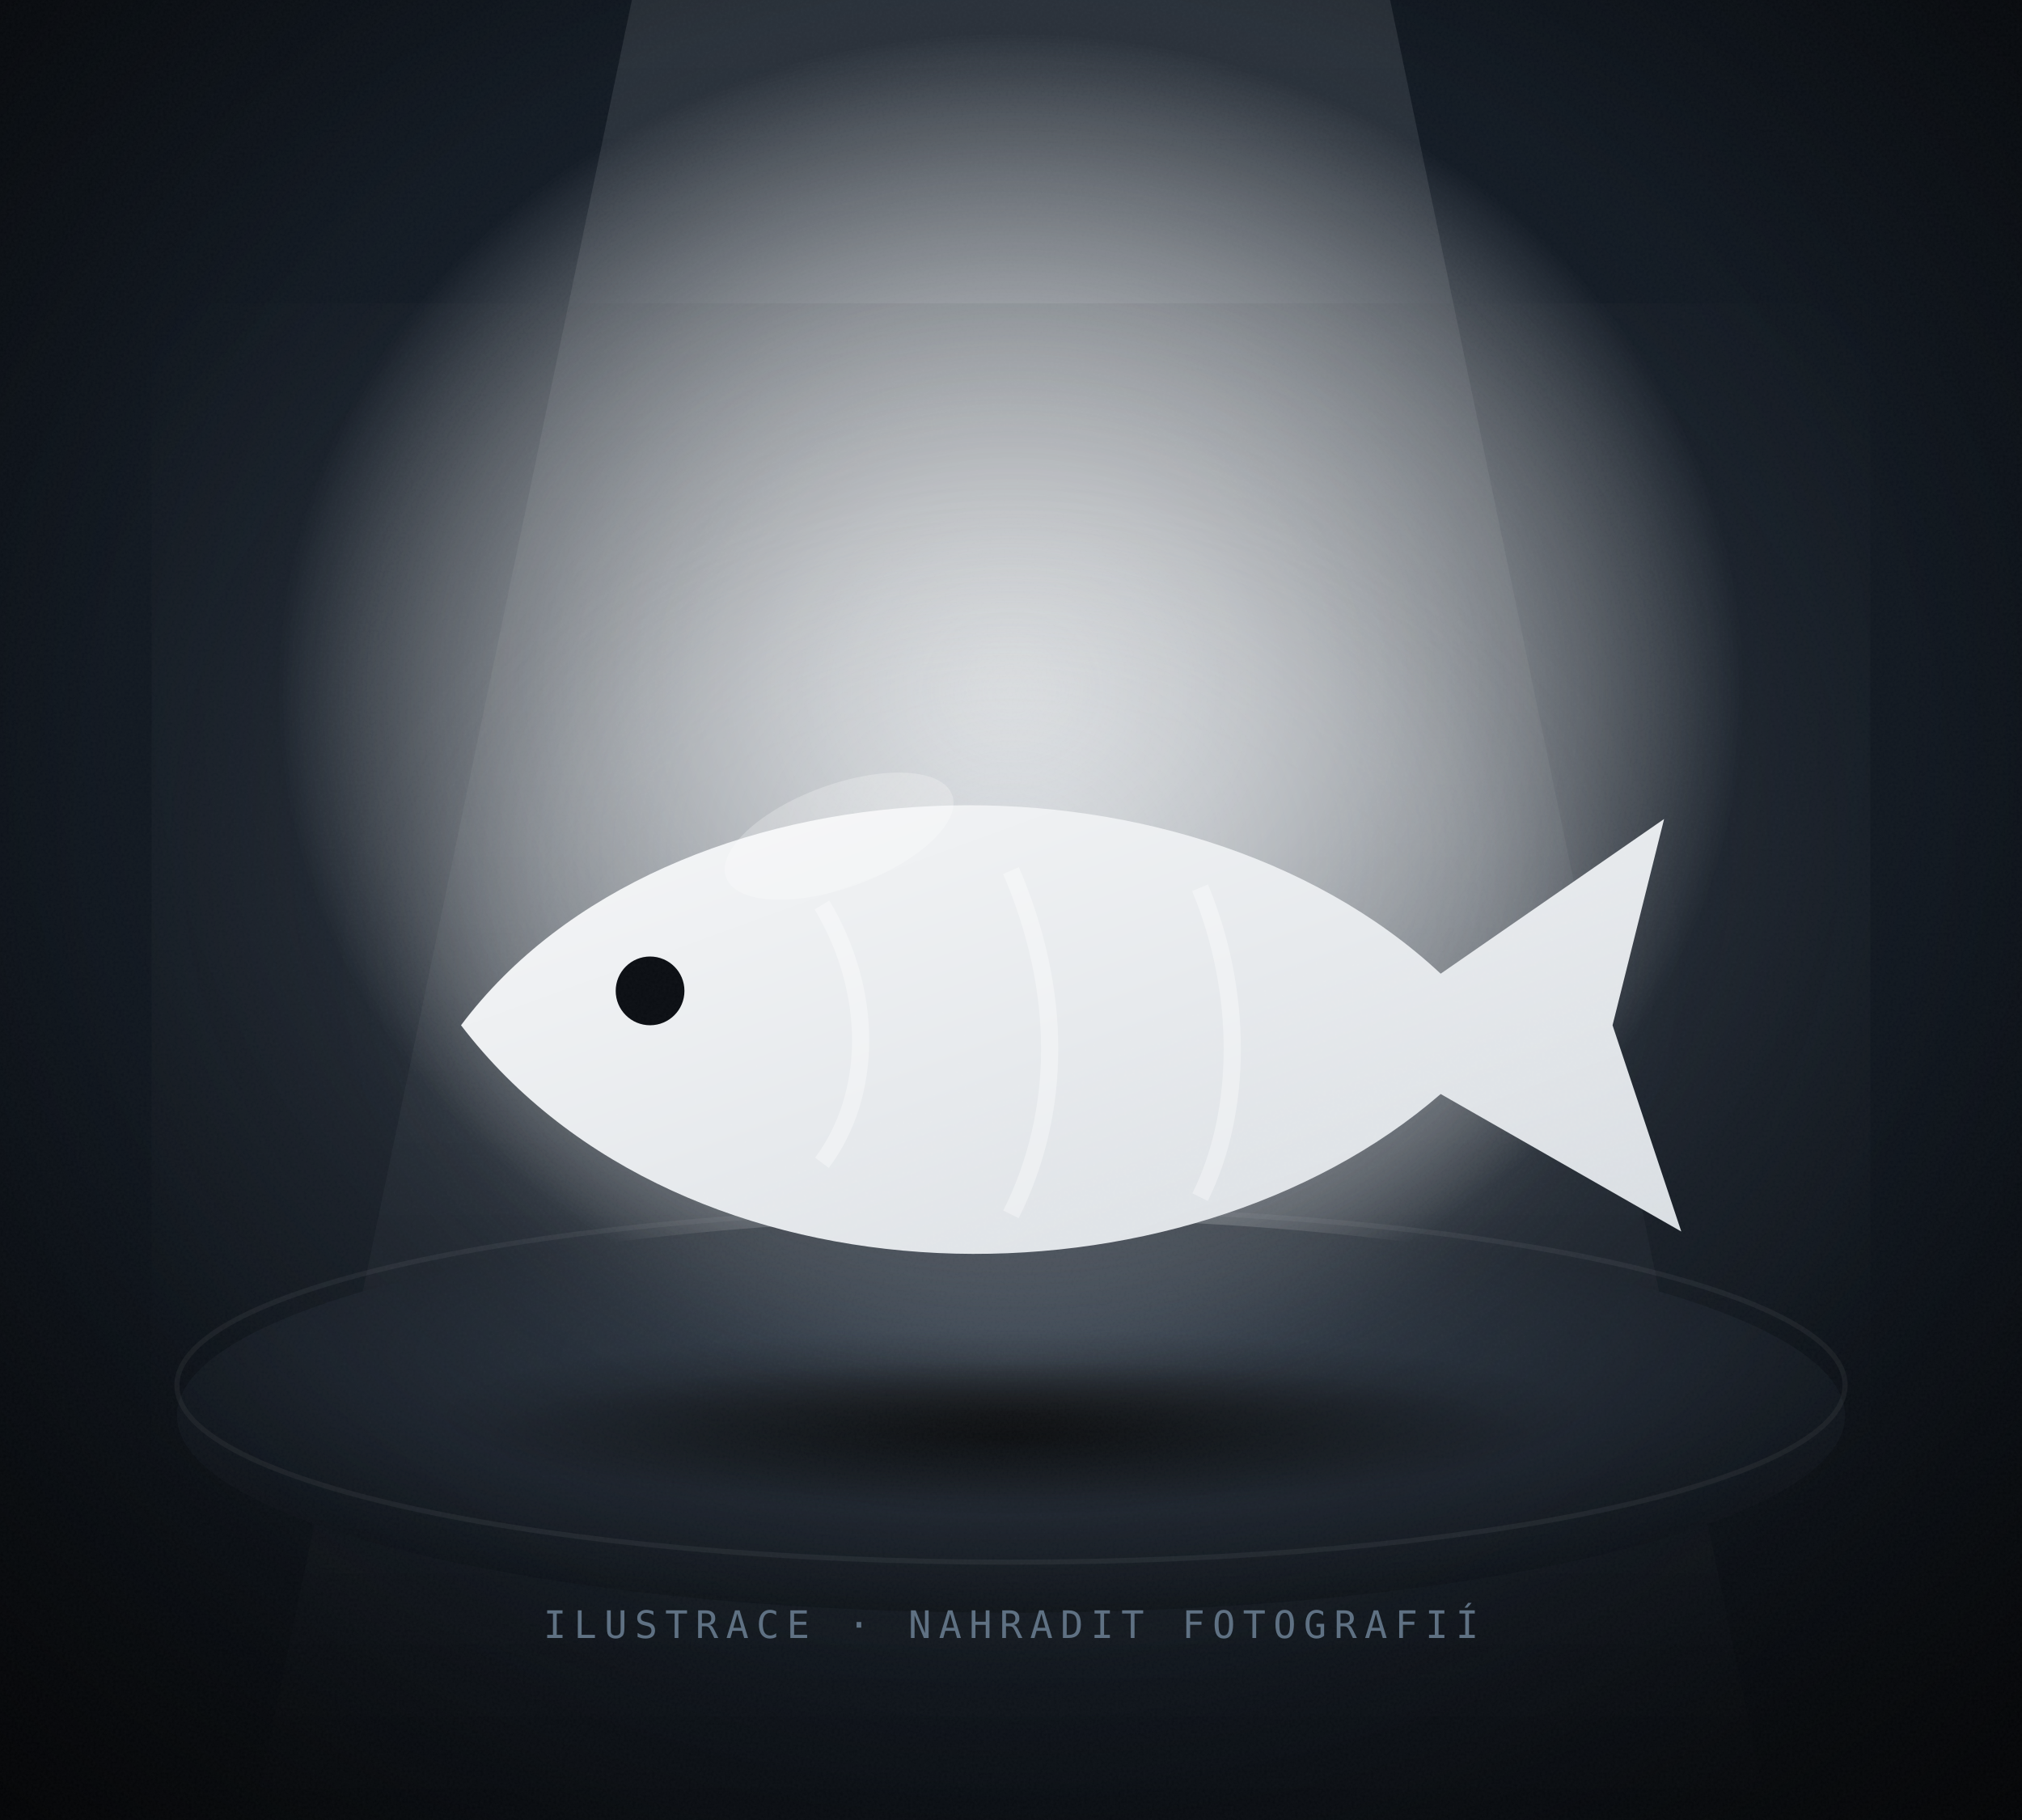
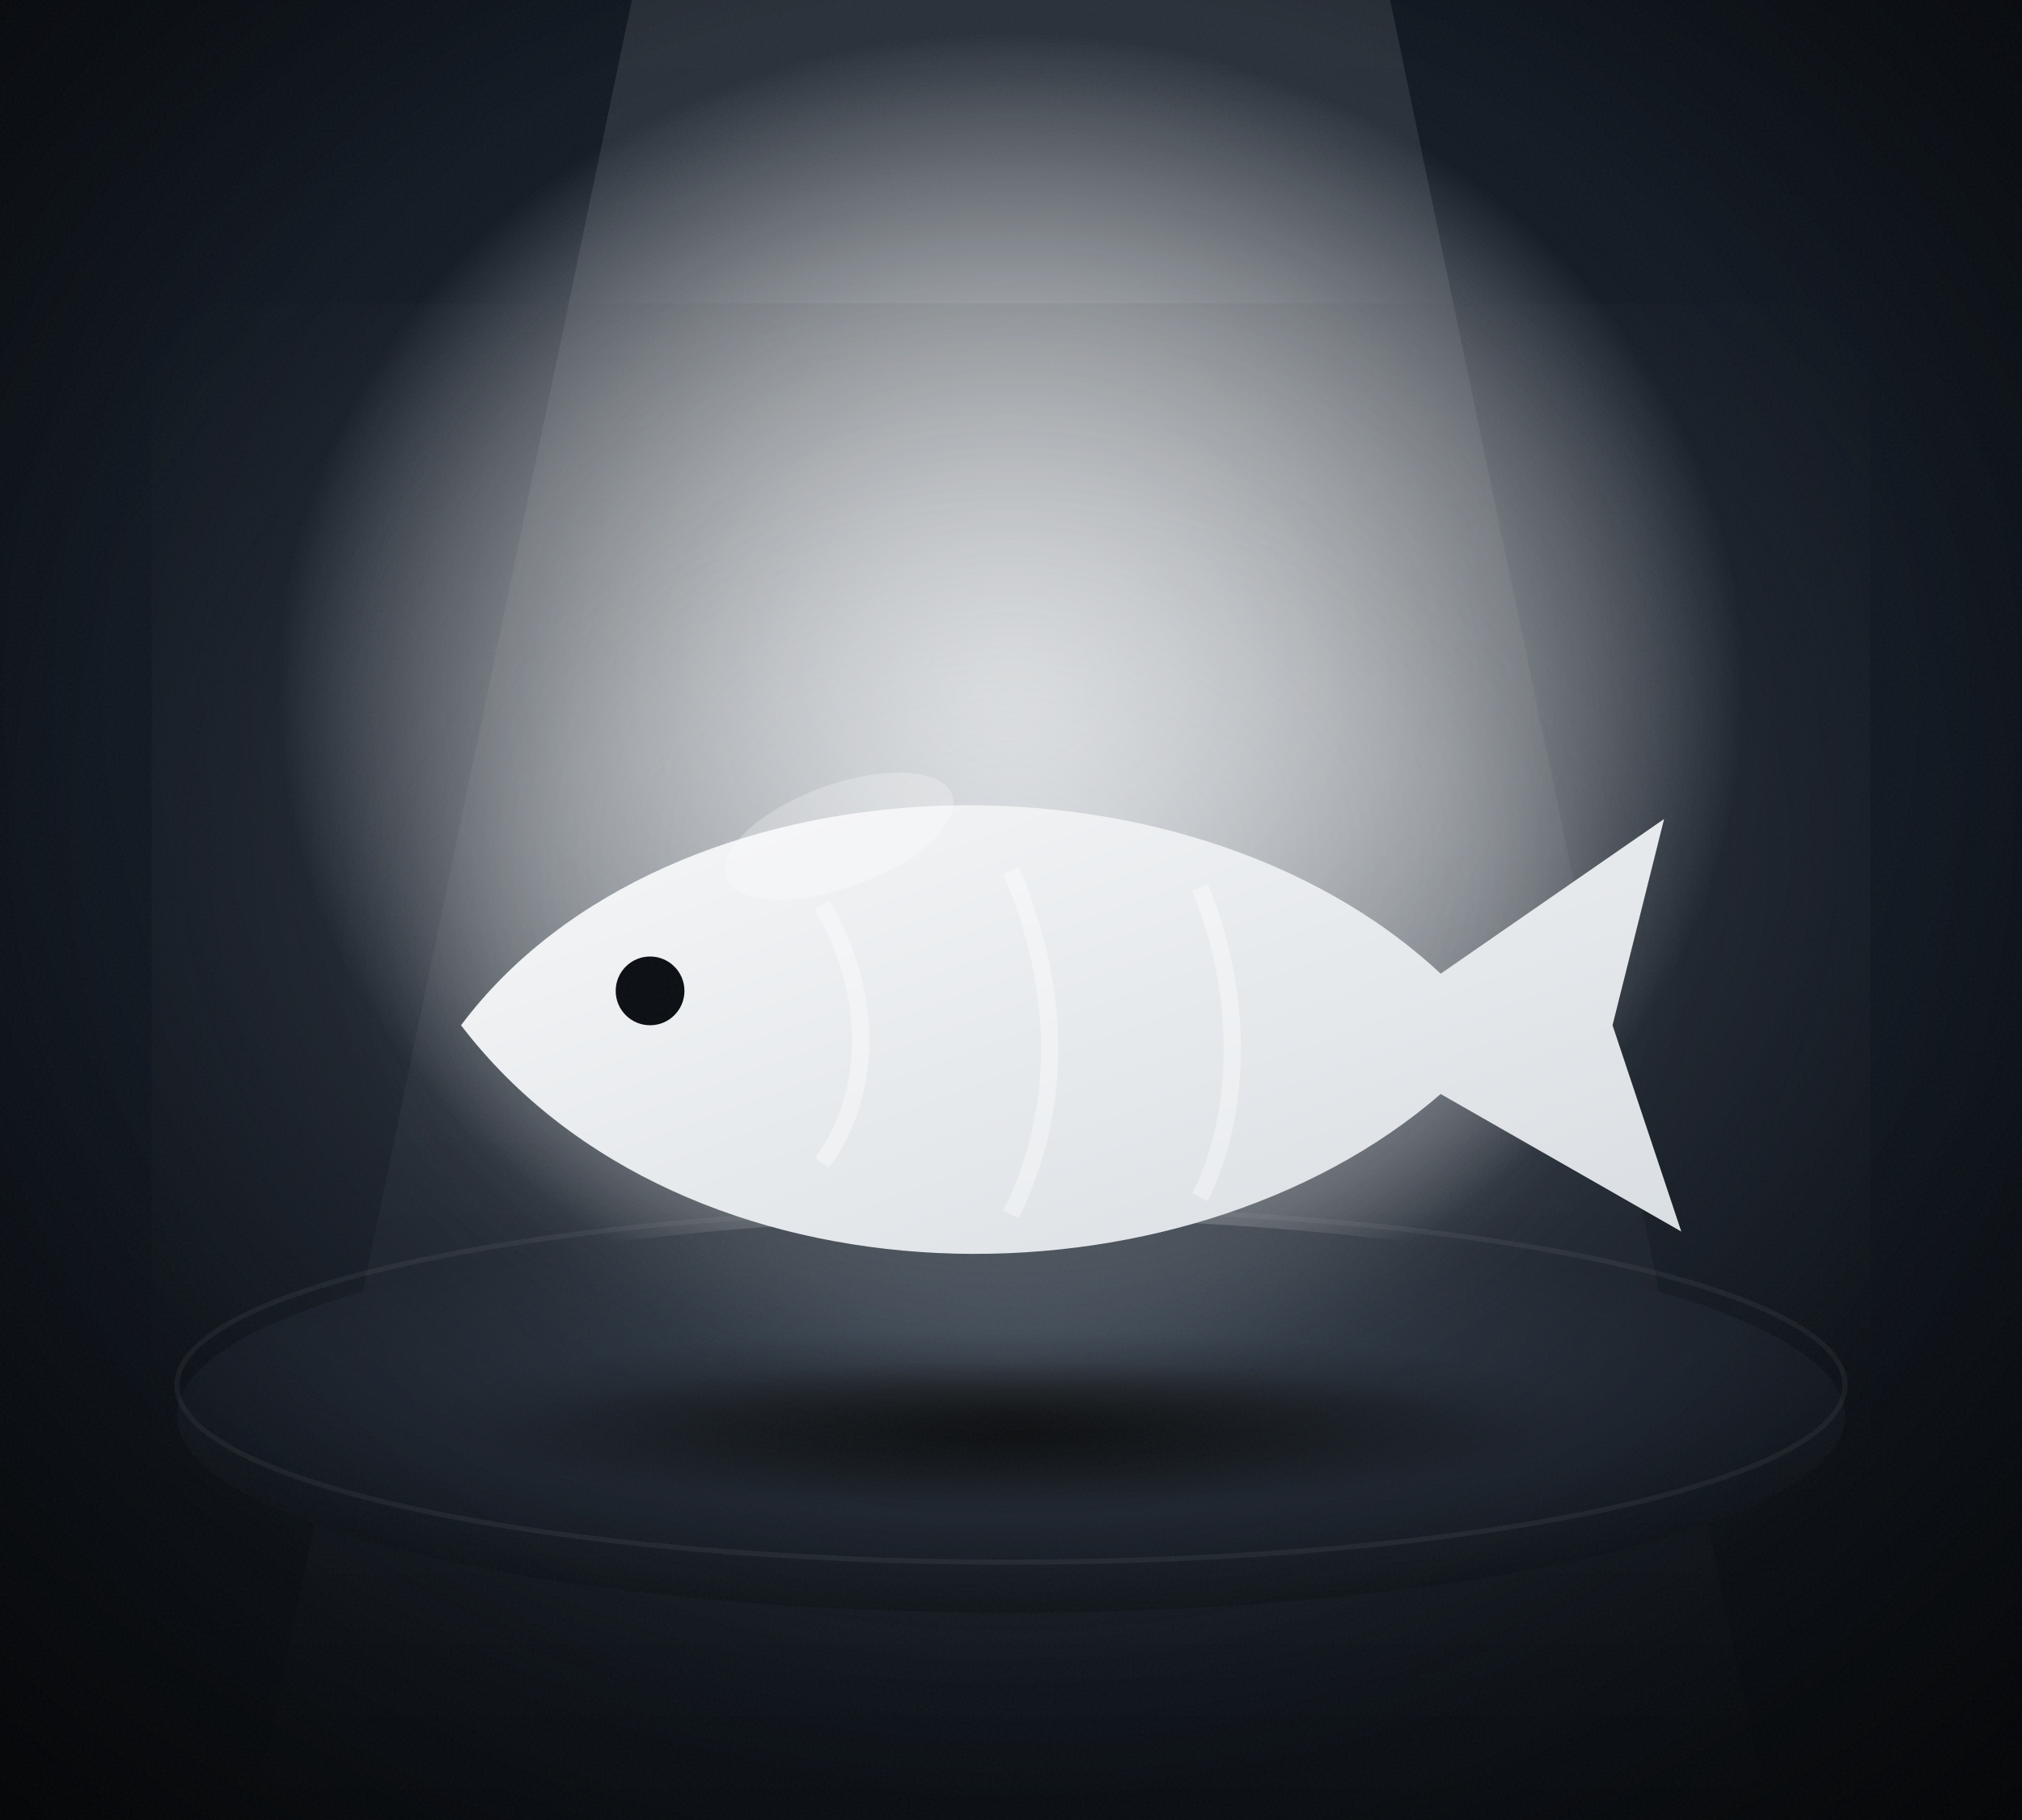
<svg xmlns="http://www.w3.org/2000/svg" viewBox="0 0 800 720" width="800" height="720">
  <defs>
    <radialGradient id="bg-cod" cx="50%" cy="38%" r="80%">
      <stop offset="0%" stop-color="#d8dde2" stop-opacity="0.28" />
      <stop offset="45%" stop-color="#121a24" />
      <stop offset="100%" stop-color="#06080b" />
    </radialGradient>
    <linearGradient id="beam-cod" x1="0" y1="0" x2="0" y2="1">
      <stop offset="0%" stop-color="#ffffff" stop-opacity="0.10" />
      <stop offset="100%" stop-color="#ffffff" stop-opacity="0" />
    </linearGradient>
    <radialGradient id="slab-cod" cx="50%" cy="35%" r="65%">
      <stop offset="0%" stop-color="#2a3644" />
      <stop offset="70%" stop-color="#151c25" />
      <stop offset="100%" stop-color="#0c1117" />
    </radialGradient>
    <radialGradient id="shadow-cod" cx="50%" cy="50%" r="50%">
      <stop offset="0%" stop-color="#000" stop-opacity="0.65" />
      <stop offset="100%" stop-color="#000" stop-opacity="0" />
    </radialGradient>
    <radialGradient id="vig-cod" cx="50%" cy="45%" r="75%">
      <stop offset="60%" stop-color="#000" stop-opacity="0" />
      <stop offset="100%" stop-color="#000" stop-opacity="0.55" />
    </radialGradient>
    <filter id="grain-cod">
      <feTurbulence type="fractalNoise" baseFrequency="0.9" numOctaves="2" stitchTiles="stitch" />
      <feColorMatrix values="0 0 0 0 1  0 0 0 0 1  0 0 0 0 1  0 0 0 0.05 0" />
    </filter>
    <filter id="soft-cod" x="-20%" y="-20%" width="140%" height="140%">
      <feGaussianBlur stdDeviation="22" />
    </filter>
  </defs>
  <rect width="800" height="720" fill="url(#bg-cod)" />
  <path d="M250,0 L550,0 L700,720 L100,720 Z" fill="url(#beam-cod)" />
  <ellipse cx="400" cy="560" rx="330" ry="78" fill="url(#slab-cod)" />
  <ellipse cx="400" cy="548" rx="330" ry="70" fill="none" stroke="#ffffff" stroke-opacity="0.06" stroke-width="2" />
  <ellipse cx="400" cy="560" rx="230" ry="34" fill="url(#shadow-cod)" />
  <ellipse cx="400" cy="380" rx="220" ry="150" fill="#d8dde2" opacity="0.18" filter="url(#soft-cod)" />
  <svg x="60" y="120" width="680" height="544" viewBox="0 0 200 160" class="" aria-hidden="true">
    <defs>
      <radialGradient id="gfishd8dde2bg" cx="50%" cy="40%" r="70%">
        <stop offset="0%" stop-color="#d8dde2" stop-opacity="0.35" />
        <stop offset="100%" stop-color="#0a0d12" stop-opacity="0" />
      </radialGradient>
      <linearGradient id="gfishd8dde2" x1="0" y1="0" x2="1" y2="1">
        <stop offset="0%" stop-color="#f6f7f8" />
        <stop offset="100%" stop-color="#d8dde2" />
      </linearGradient>
      <radialGradient id="gfishd8dde2sh" cx="50%" cy="50%" r="50%">
        <stop offset="0%" stop-color="#000" stop-opacity="0.55" />
        <stop offset="100%" stop-color="#000" stop-opacity="0" />
      </radialGradient>
    </defs>
    <rect width="200" height="160" fill="url(#gfishd8dde2bg)" />
    <ellipse cx="100" cy="132" rx="62" ry="9" fill="url(#gfishd8dde2sh)" />
    <g>
      <path d="M36,84 C60,52 120,50 150,78 L176,60 L170,84 L178,108 L150,92 C120,118 62,118 36,84 Z" fill="url(#gfishd8dde2)" />
      <circle cx="58" cy="80" r="4" fill="#0a0d12" />
      <path d="M78,70 C84,80 84,92 78,100 M100,66 C106,80 106,94 100,106 M122,68 C127,80 127,94 122,104" stroke="#fff" stroke-opacity="0.35" stroke-width="2" fill="none" />
      <ellipse cx="80" cy="62" rx="14" ry="6" fill="#fff" opacity="0.25" transform="rotate(-20 80 62)" />
    </g>
  </svg>
  <rect width="800" height="720" fill="url(#vig-cod)" />
  <rect width="800" height="720" filter="url(#grain-cod)" opacity="0.6" />
-   <text x="400" y="648" text-anchor="middle" font-family="ui-monospace, Menlo, monospace" font-size="15" letter-spacing="3" fill="#5f7183">ILUSTRACE · NAHRADIT FOTOGRAFIÍ</text>
</svg>
